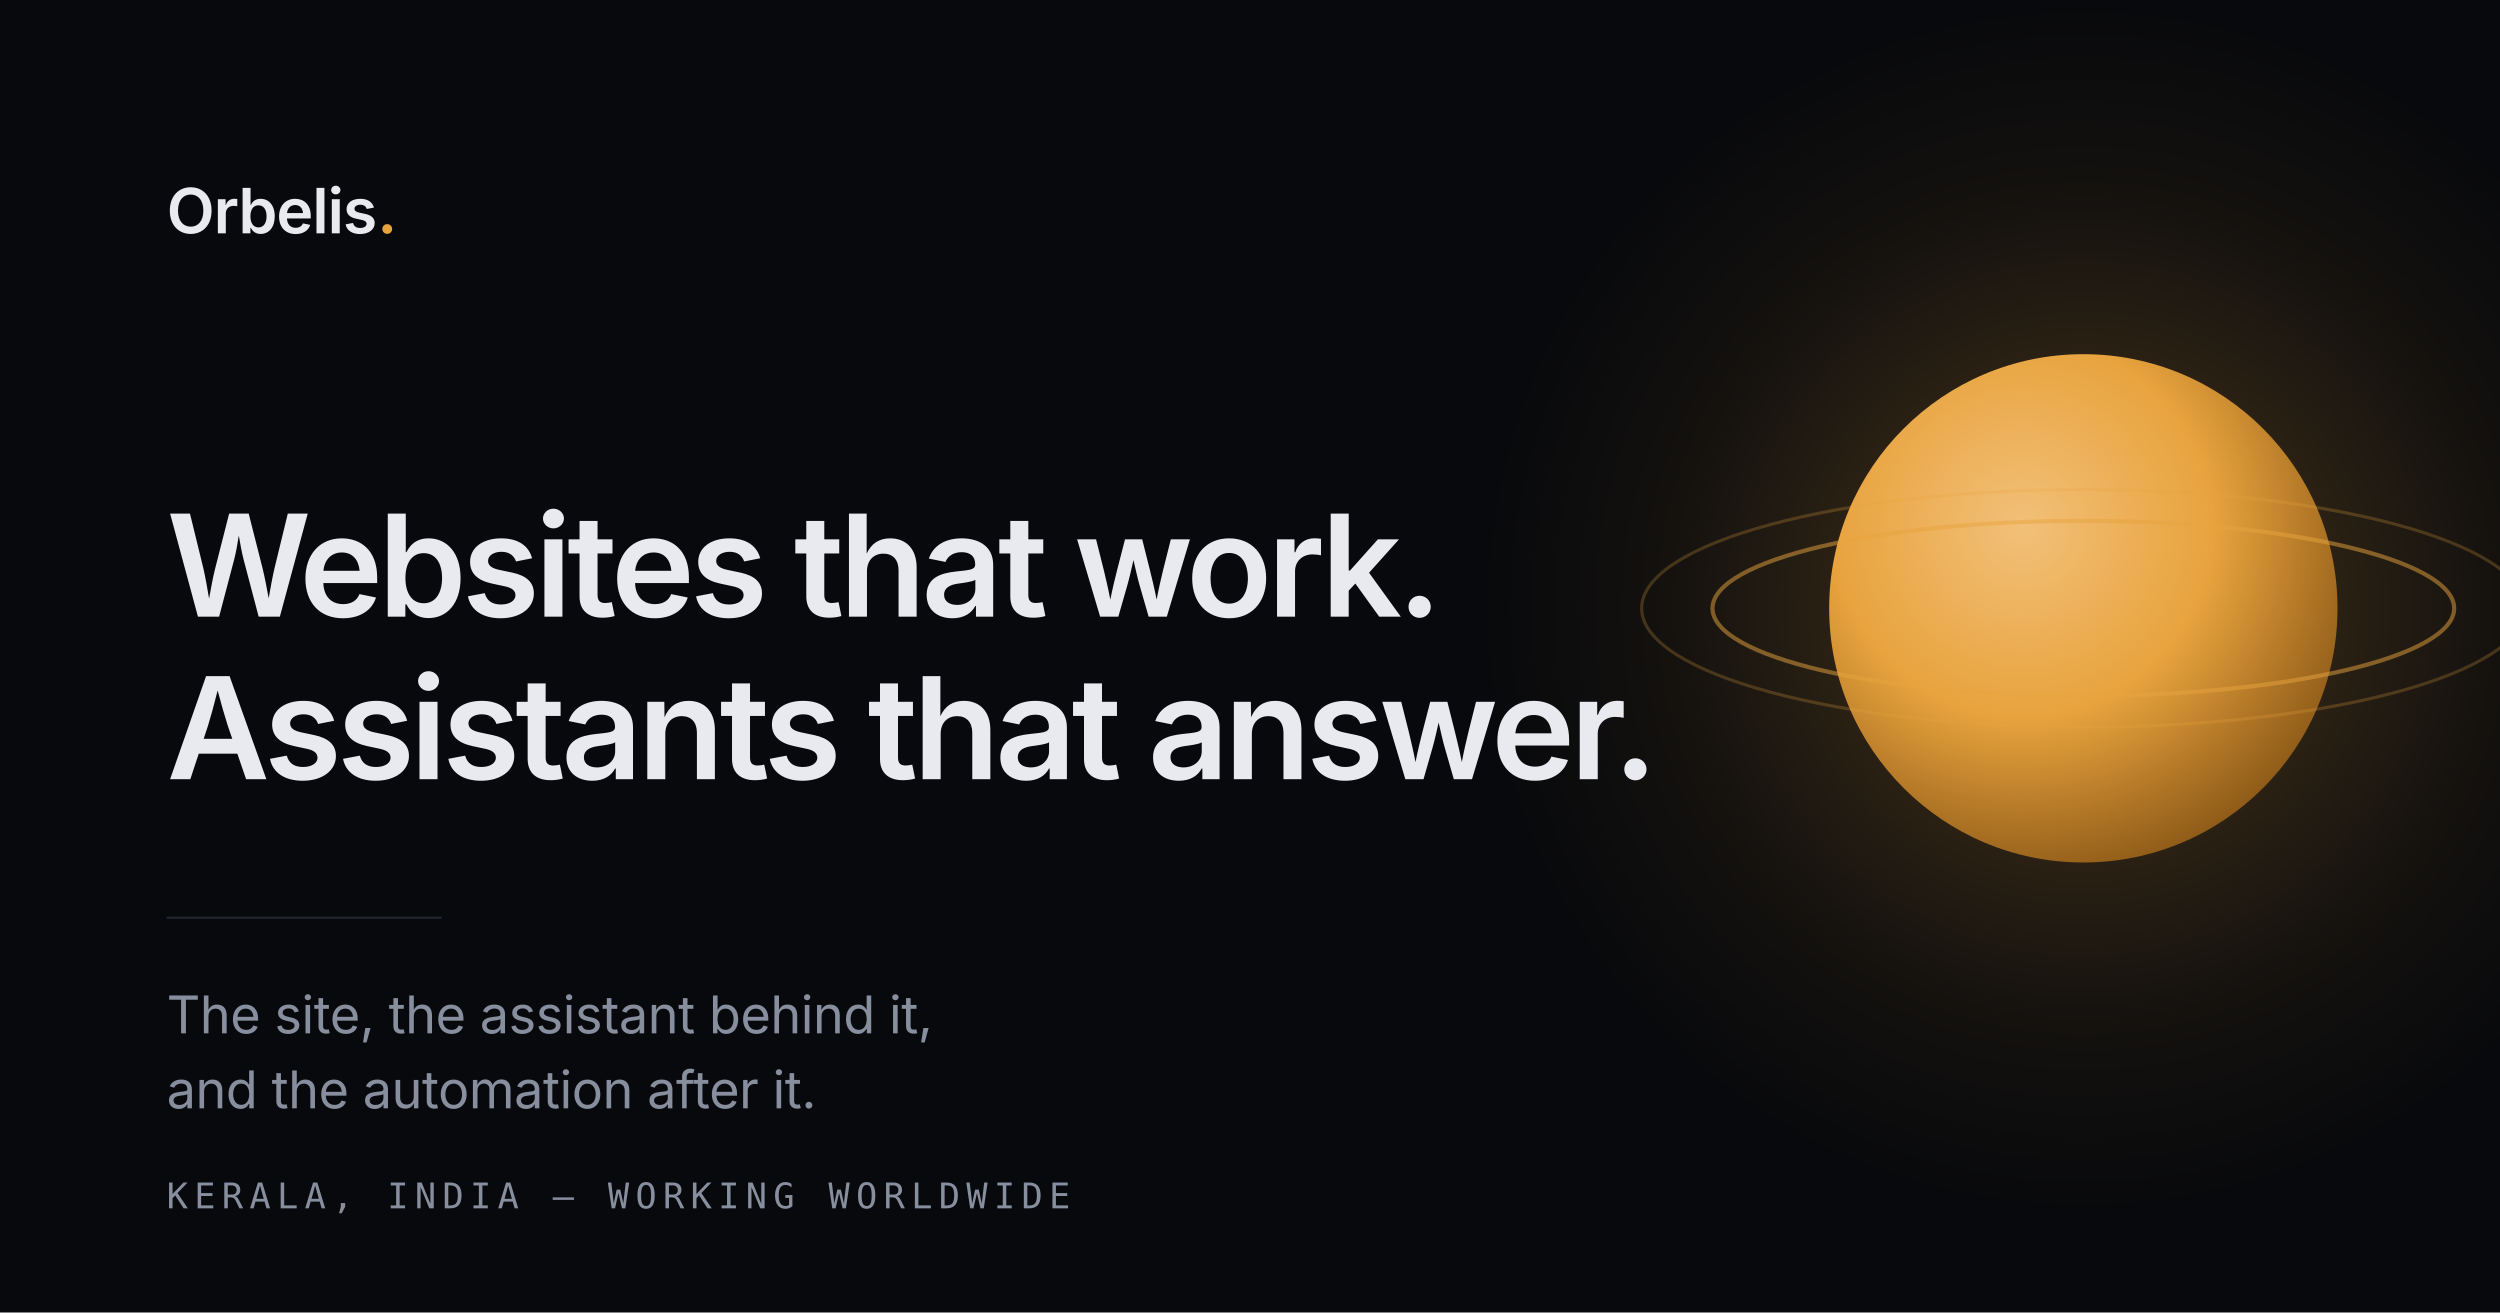
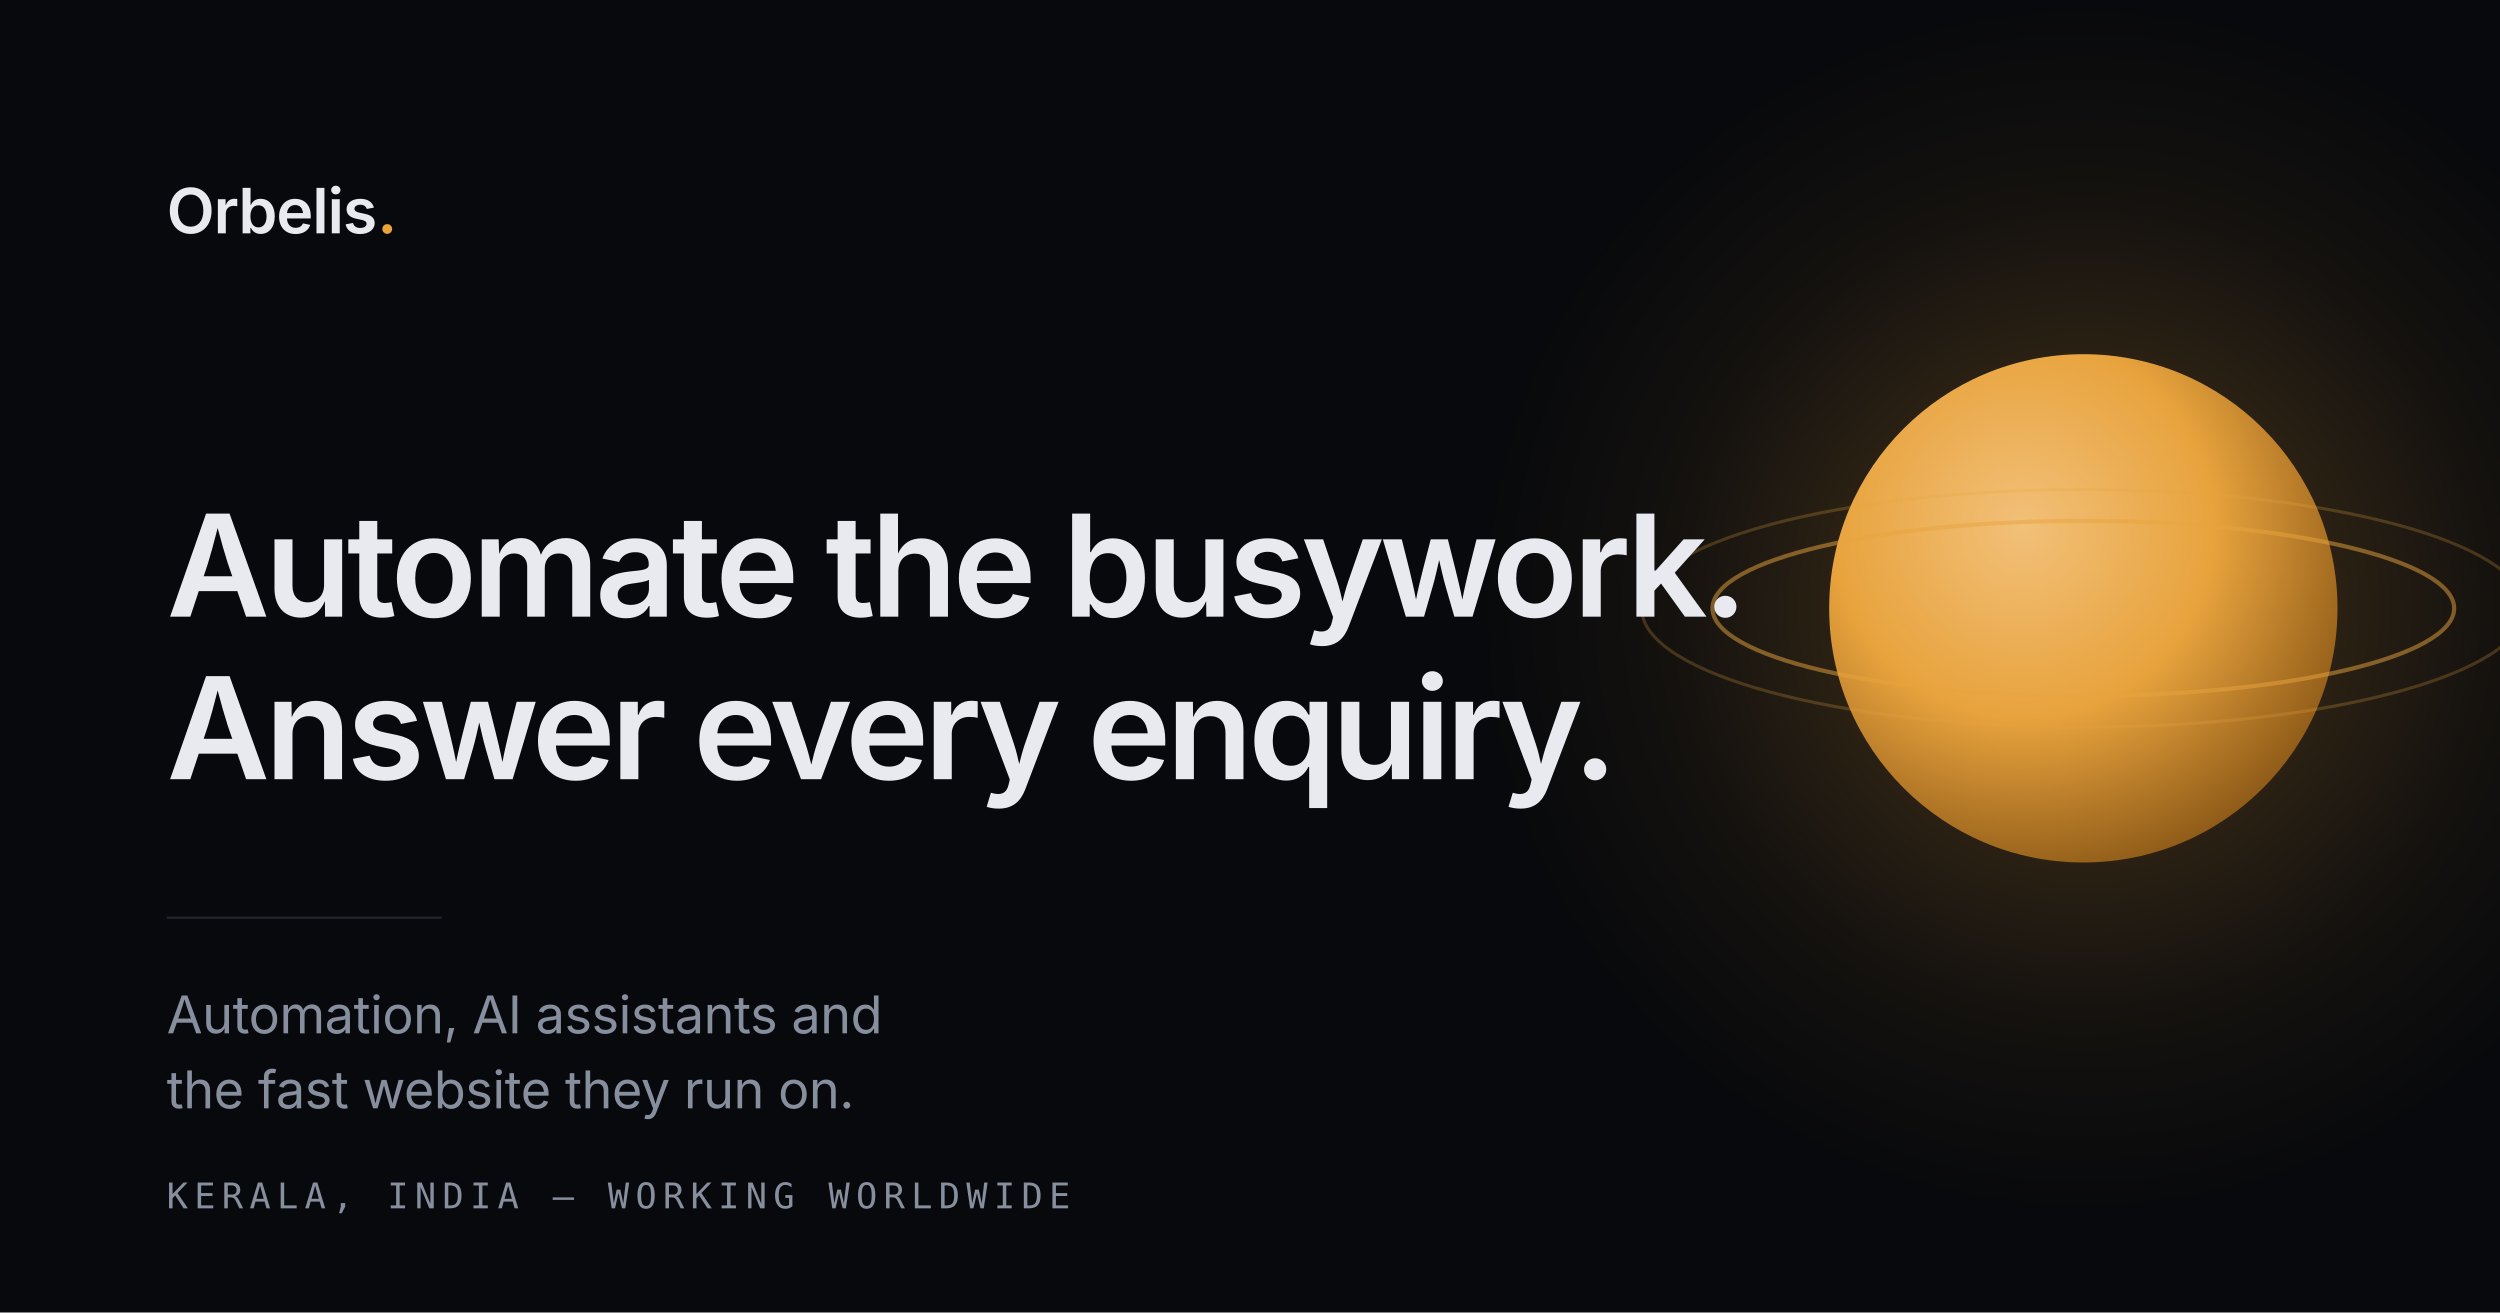
<svg xmlns="http://www.w3.org/2000/svg" width="1200" height="630" viewBox="0 0 1200 630" font-family="Inter, Helvetica, Arial, sans-serif">
  <defs>
    <radialGradient id="orb" cx="38%" cy="34%" r="72%">
      <stop offset="0%" stop-color="#f2c079" />
      <stop offset="52%" stop-color="#e8a33d" />
      <stop offset="100%" stop-color="#8a5716" />
    </radialGradient>
    <radialGradient id="glow" cx="50%" cy="50%" r="50%">
      <stop offset="0%" stop-color="#e8a33d" stop-opacity="0.30" />
      <stop offset="70%" stop-color="#e8a33d" stop-opacity="0.05" />
      <stop offset="100%" stop-color="#e8a33d" stop-opacity="0" />
    </radialGradient>
  </defs>
  <rect width="1200" height="630" fill="#08090c" />
  <circle cx="1000" cy="292" r="290" fill="url(#glow)" />
  <circle cx="1000" cy="292" r="122" fill="url(#orb)" />
  <ellipse cx="1000" cy="292" rx="178" ry="42" fill="none" stroke="#e8a33d" stroke-width="2" opacity="0.5" />
  <ellipse cx="1000" cy="292" rx="212" ry="57" fill="none" stroke="#e8a33d" stroke-width="1.5" opacity="0.24" />
  <text x="80" y="112" fill="#e8eaf0" font-size="30" font-weight="600" letter-spacing="-0.5">
    Orbelis<tspan fill="#e8a33d">.</tspan>
  </text>
-   <text x="80" y="296" fill="#e8eaf0" font-size="68" font-weight="600" letter-spacing="-2.3">Websites that work.</text>
-   <text x="80" y="374" fill="#e8eaf0" font-size="68" font-weight="600" letter-spacing="-2.3">Assistants that answer.</text>
+   <text x="80" y="296" fill="#e8eaf0" font-size="68" font-weight="600" letter-spacing="-2.3">Automate the busywork.</text>
+   <text x="80" y="374" fill="#e8eaf0" font-size="68" font-weight="600" letter-spacing="-2.3">Answer every enquiry.</text>
  <rect x="80" y="440" width="132" height="1" fill="#22262f" />
-   <text x="80" y="496" fill="#878e9e" font-size="25" letter-spacing="-0.2">The site, the assistant behind it,</text>
-   <text x="80" y="532" fill="#878e9e" font-size="25" letter-spacing="-0.2">and the automation after it.</text>
+   <text x="80" y="496" fill="#878e9e" font-size="25" letter-spacing="-0.2">Automation, AI assistants and</text>
+   <text x="80" y="532" fill="#878e9e" font-size="25" letter-spacing="-0.2">the fast website they run on.</text>
  <text x="80" y="580" fill="#878e9e" font-size="17" letter-spacing="3" font-family="monospace">KERALA, INDIA — WORKING WORLDWIDE</text>
</svg>
